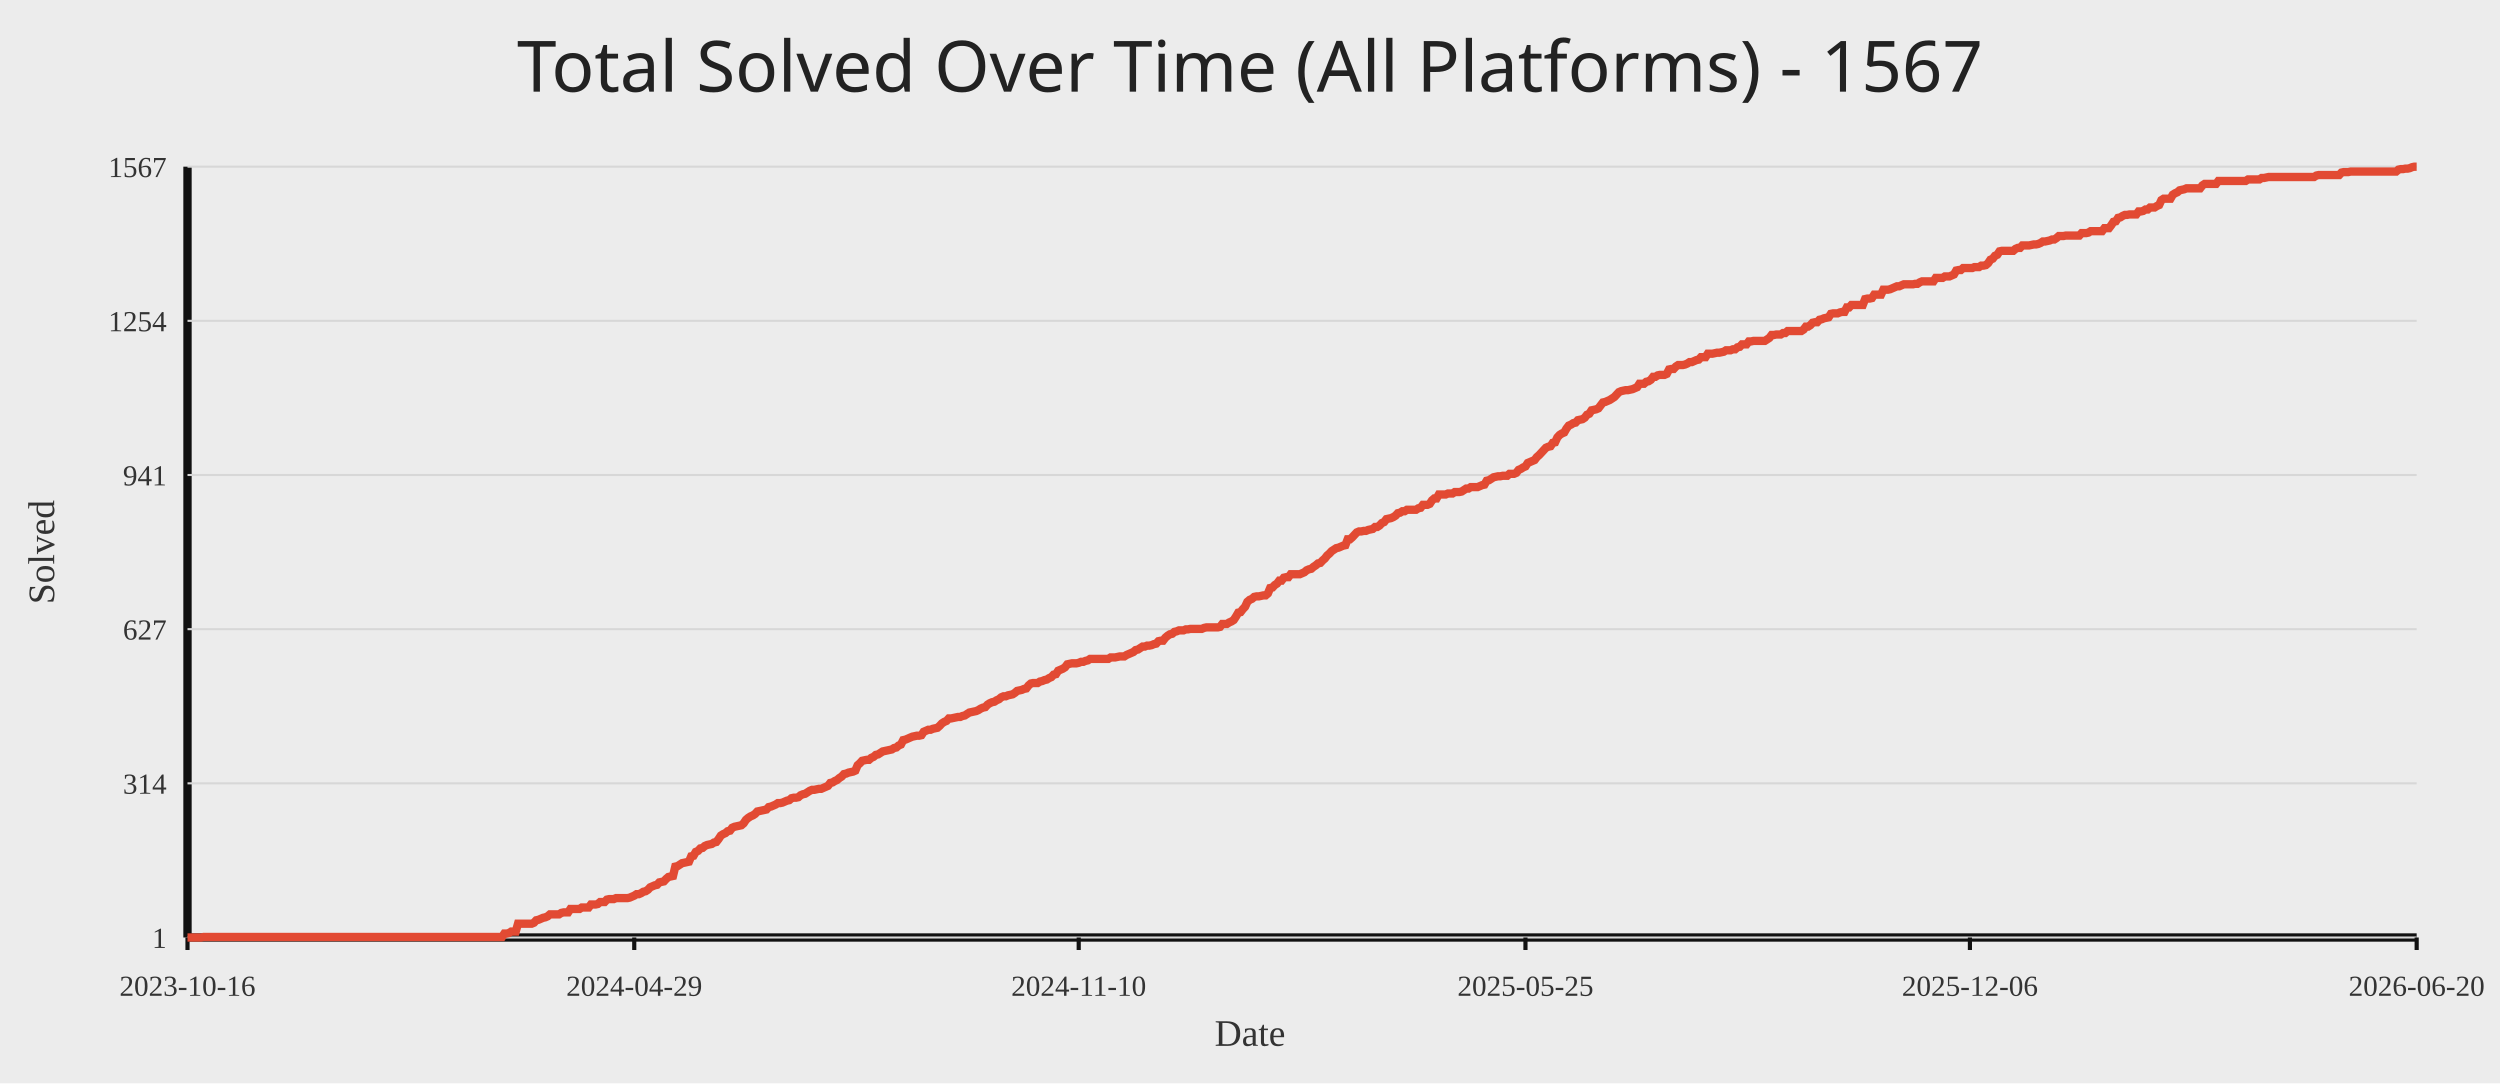
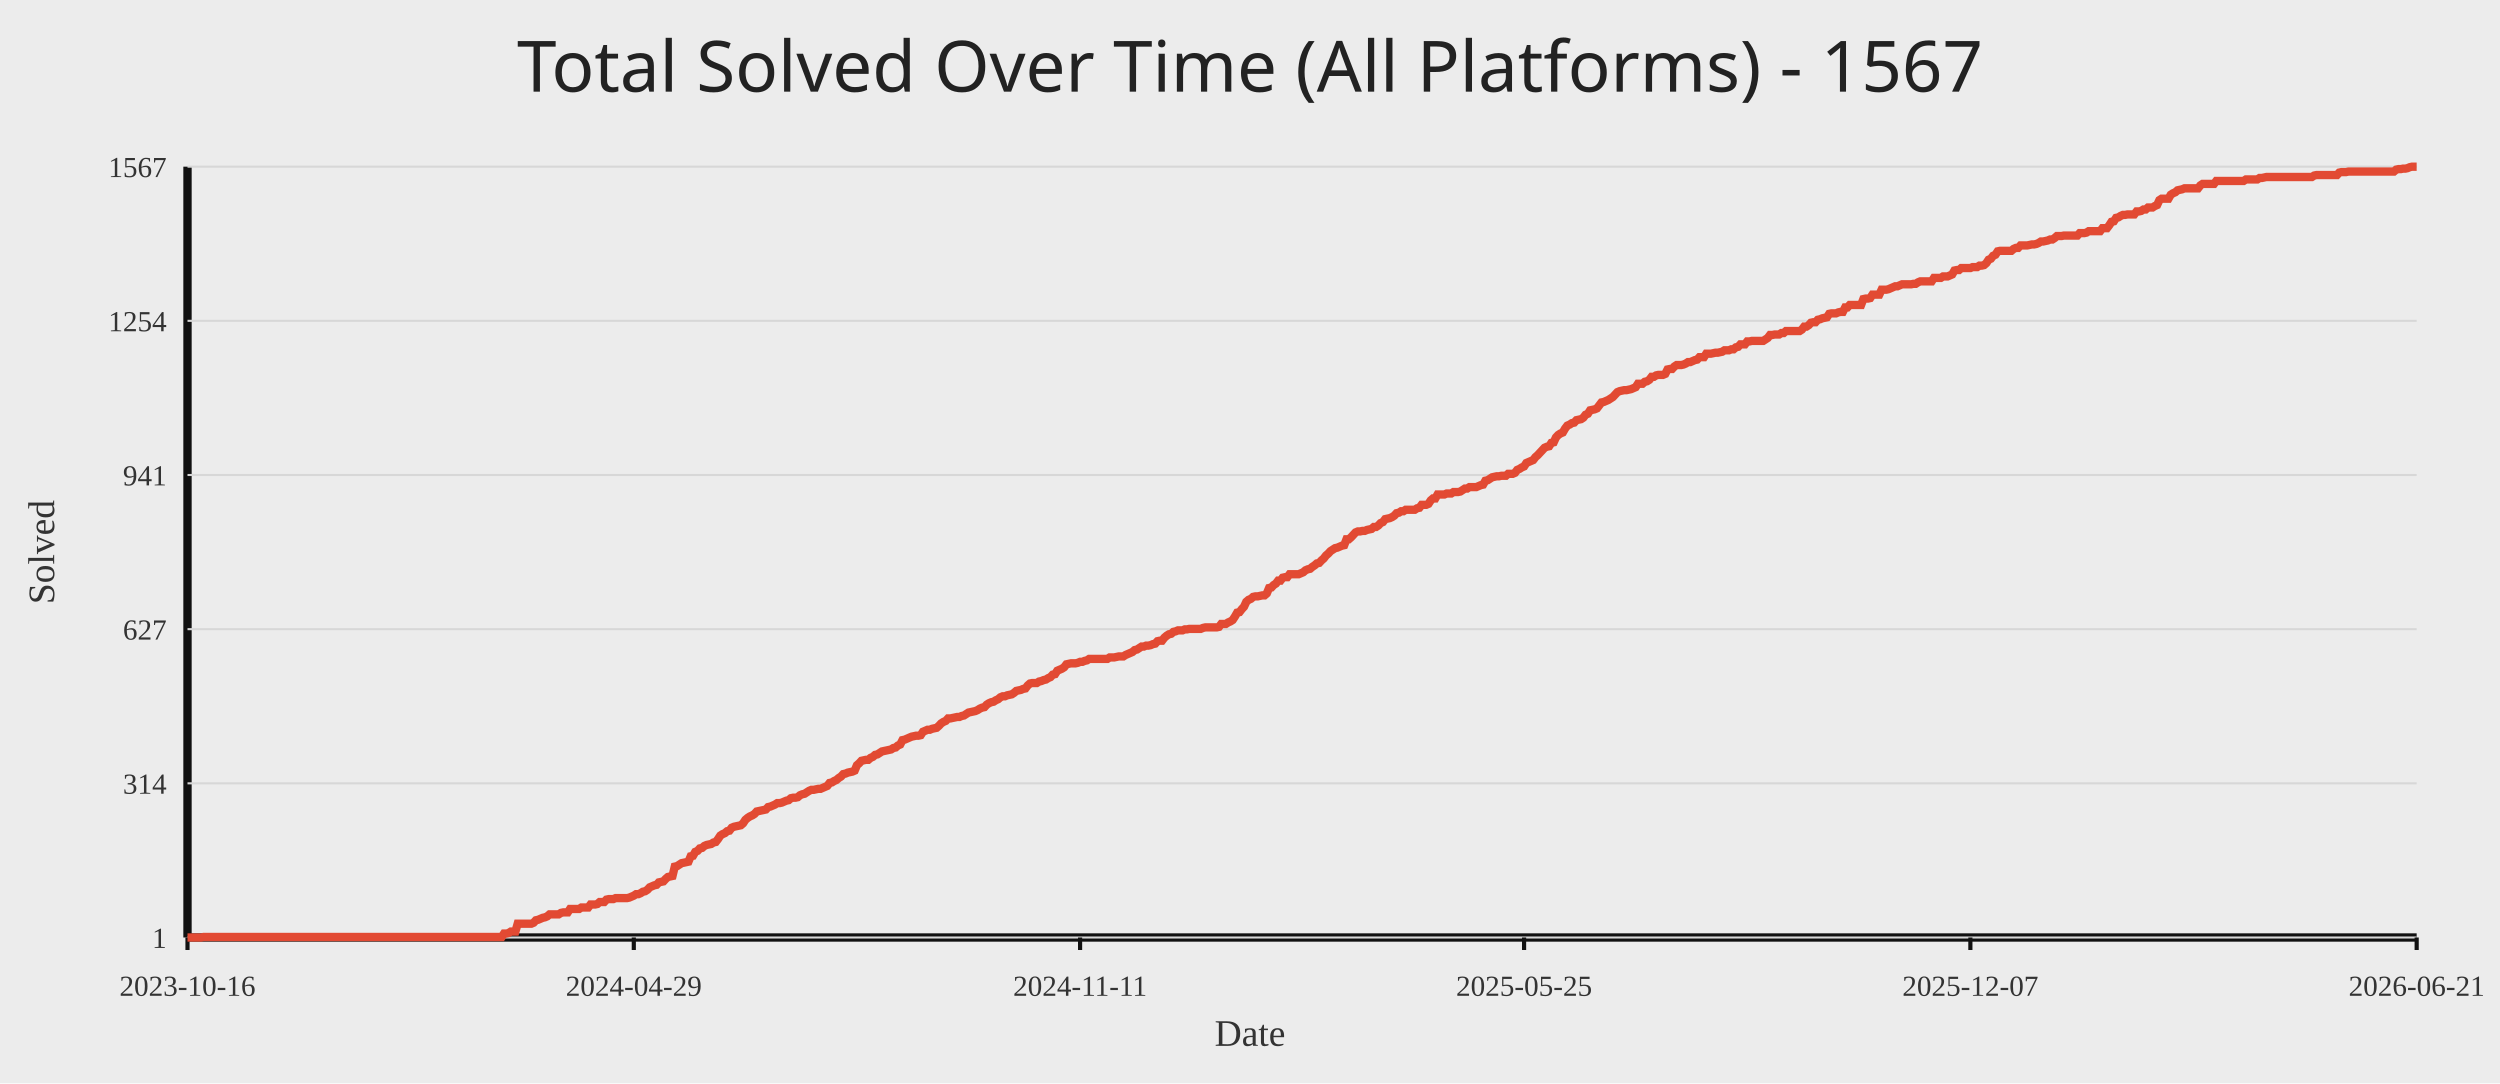
<svg xmlns="http://www.w3.org/2000/svg" width="1200" height="520">
  <rect width="100%" height="100%" fill="#ececec" />
  <text x="50%" y="44" text-anchor="middle" fill="#222" font-size="34" font-family="Comic Sans MS, Segoe UI">Total Solved Over Time (All Platforms) - 1567</text>
  <line x1="90" y1="450" x2="1160" y2="450" stroke="#111" stroke-width="4" />
  <line x1="90" y1="80" x2="90" y2="450" stroke="#111" stroke-width="4" />
  <line x1="90" y1="450.00" x2="1160" y2="450.00" stroke="#d7d7d7" stroke-width="1" />
  <text x="80" y="455.00" text-anchor="end" fill="#333" font-size="14">1</text>
  <line x1="90" y1="376.00" x2="1160" y2="376.00" stroke="#d7d7d7" stroke-width="1" />
  <text x="80" y="381.00" text-anchor="end" fill="#333" font-size="14">314</text>
  <line x1="90" y1="302.00" x2="1160" y2="302.00" stroke="#d7d7d7" stroke-width="1" />
  <text x="80" y="307.00" text-anchor="end" fill="#333" font-size="14">627</text>
  <line x1="90" y1="228.00" x2="1160" y2="228.00" stroke="#d7d7d7" stroke-width="1" />
  <text x="80" y="233.00" text-anchor="end" fill="#333" font-size="14">941</text>
  <line x1="90" y1="154.00" x2="1160" y2="154.00" stroke="#d7d7d7" stroke-width="1" />
  <text x="80" y="159.00" text-anchor="end" fill="#333" font-size="14">1254</text>
  <line x1="90" y1="80.00" x2="1160" y2="80.00" stroke="#d7d7d7" stroke-width="1" />
  <text x="80" y="85.00" text-anchor="end" fill="#333" font-size="14">1567</text>
  <line x1="90.00" y1="450" x2="90.00" y2="456" stroke="#111" stroke-width="2" />
  <text x="90.00" y="478" text-anchor="middle" fill="#333" font-size="14">2023-10-16</text>
-   <line x1="304.44" y1="450" x2="304.44" y2="456" stroke="#111" stroke-width="2" />
-   <text x="304.44" y="478" text-anchor="middle" fill="#333" font-size="14">2024-04-29</text>
-   <line x1="517.78" y1="450" x2="517.78" y2="456" stroke="#111" stroke-width="2" />
-   <text x="517.78" y="478" text-anchor="middle" fill="#333" font-size="14">2024-11-10</text>
-   <line x1="732.22" y1="450" x2="732.22" y2="456" stroke="#111" stroke-width="2" />
-   <text x="732.22" y="478" text-anchor="middle" fill="#333" font-size="14">2025-05-25</text>
-   <line x1="945.56" y1="450" x2="945.56" y2="456" stroke="#111" stroke-width="2" />
-   <text x="945.56" y="478" text-anchor="middle" fill="#333" font-size="14">2025-12-06</text>
+   <line x1="304.22" y1="450" x2="304.22" y2="456" stroke="#111" stroke-width="2" />
+   <text x="304.22" y="478" text-anchor="middle" fill="#333" font-size="14">2024-04-29</text>
+   <line x1="518.44" y1="450" x2="518.44" y2="456" stroke="#111" stroke-width="2" />
+   <text x="518.44" y="478" text-anchor="middle" fill="#333" font-size="14">2024-11-11</text>
+   <line x1="731.56" y1="450" x2="731.56" y2="456" stroke="#111" stroke-width="2" />
+   <text x="731.56" y="478" text-anchor="middle" fill="#333" font-size="14">2025-05-25</text>
+   <line x1="945.78" y1="450" x2="945.78" y2="456" stroke="#111" stroke-width="2" />
+   <text x="945.78" y="478" text-anchor="middle" fill="#333" font-size="14">2025-12-07</text>
  <line x1="1160.00" y1="450" x2="1160.00" y2="456" stroke="#111" stroke-width="2" />
-   <text x="1160.00" y="478" text-anchor="middle" fill="#333" font-size="14">2026-06-20</text>
-   <polyline fill="none" stroke="#e24a33" stroke-width="4" points="90.00,450.00 91.09,450.00 92.19,450.00 93.28,450.00 94.38,450.00 95.47,450.00 96.56,450.00 97.66,449.76 98.75,449.76 99.85,449.76 100.94,449.76 102.03,449.76 103.13,449.76 104.22,449.76 105.32,449.76 106.41,449.76 107.51,449.76 108.60,449.76 109.69,449.76 110.79,449.76 111.88,449.76 112.98,449.76 114.07,449.76 115.16,449.76 116.26,449.76 117.35,449.76 118.45,449.76 119.54,449.76 120.63,449.76 121.73,449.76 122.82,449.76 123.92,449.76 125.01,449.76 126.10,449.76 127.20,449.76 128.29,449.76 129.39,449.76 130.48,449.76 131.57,449.76 132.67,449.76 133.76,449.76 134.86,449.76 135.95,449.76 137.04,449.76 138.14,449.76 139.23,449.76 140.33,449.76 141.42,449.76 142.52,449.76 143.61,449.76 144.70,449.76 145.80,449.76 146.89,449.76 147.99,449.76 149.08,449.76 150.17,449.76 151.27,449.76 152.36,449.76 153.46,449.76 154.55,449.76 155.64,449.76 156.74,449.76 157.83,449.76 158.93,449.76 160.02,449.76 161.11,449.76 162.21,449.76 163.30,449.76 164.40,449.76 165.49,449.76 166.58,449.76 167.68,449.76 168.77,449.76 169.87,449.76 170.96,449.76 172.06,449.76 173.15,449.76 174.24,449.76 175.34,449.76 176.43,449.76 177.53,449.76 178.62,449.76 179.71,449.76 180.81,449.76 181.90,449.76 183.00,449.76 184.09,449.76 185.18,449.76 186.28,449.76 187.37,449.76 188.47,449.76 189.56,449.76 190.65,449.76 191.75,449.76 192.84,449.76 193.94,449.76 195.03,449.76 196.12,449.76 197.22,449.76 198.31,449.76 199.41,449.76 200.50,449.76 201.60,449.76 202.69,449.76 203.78,449.76 204.88,449.76 205.97,449.76 207.07,449.76 208.16,449.76 209.25,449.76 210.35,449.76 211.44,449.76 212.54,449.76 213.63,449.76 214.72,449.76 215.82,449.76 216.91,449.76 218.01,449.76 219.10,449.76 220.19,449.76 221.29,449.76 222.38,449.76 223.48,449.76 224.57,449.76 225.66,449.76 226.76,449.76 227.85,449.76 228.95,449.76 230.04,449.76 231.13,449.76 232.23,449.76 233.32,449.76 234.42,449.76 235.51,449.76 236.61,449.76 237.70,449.76 238.79,449.76 239.89,449.76 240.98,449.76 242.08,448.11 243.17,448.11 244.26,447.87 245.36,447.16 246.45,447.16 247.55,447.16 248.64,443.38 249.73,443.38 250.83,443.38 251.92,443.38 253.02,443.38 254.11,443.38 255.20,443.38 256.30,442.91 257.39,441.73 258.49,441.49 259.58,441.02 260.67,440.55 261.77,440.31 262.86,439.84 263.96,438.90 265.05,438.90 266.15,438.90 267.24,438.90 268.33,438.90 269.43,438.19 270.52,437.95 271.62,437.95 272.71,437.95 273.80,436.30 274.90,436.30 275.99,436.30 277.09,436.30 278.18,436.30 279.27,435.59 280.37,435.59 281.46,435.59 282.56,435.59 283.65,434.17 284.74,434.17 285.84,434.17 286.93,433.93 288.03,432.99 289.12,432.99 290.21,432.99 291.31,431.81 292.40,431.57 293.50,431.57 294.59,431.57 295.69,431.10 296.78,431.10 297.87,431.10 298.97,431.10 300.06,431.10 301.16,431.10 302.25,430.86 303.34,430.39 304.44,429.92 305.53,429.21 306.63,429.21 307.72,428.74 308.81,428.03 309.91,427.79 311.00,427.08 312.10,425.90 313.19,425.43 314.28,424.96 315.38,424.72 316.47,423.54 317.57,423.30 318.66,423.07 319.75,421.88 320.85,420.94 321.94,420.70 323.04,420.47 324.13,415.98 325.22,415.74 326.32,415.03 327.41,414.32 328.51,414.09 329.60,413.85 330.70,413.61 331.79,411.02 332.88,410.78 333.98,408.89 335.07,408.42 336.17,407.23 337.26,407.00 338.35,406.05 339.45,405.58 340.54,405.34 341.64,405.11 342.73,404.40 343.82,404.16 344.92,402.75 346.01,401.09 347.11,400.38 348.20,399.91 349.29,398.97 350.39,398.73 351.48,397.31 352.58,396.84 353.67,396.60 354.76,396.37 355.86,396.13 356.95,395.19 358.05,393.53 359.14,392.59 360.24,391.88 361.33,391.40 362.42,390.70 363.52,389.51 364.61,389.28 365.71,389.04 366.80,388.81 367.89,388.57 368.99,387.39 370.08,387.15 371.18,386.68 372.27,386.21 373.36,385.50 374.46,385.50 375.55,385.26 376.65,384.79 377.74,384.32 378.83,384.08 379.93,383.14 381.02,382.90 382.12,382.90 383.21,382.66 384.30,381.72 385.40,381.25 386.49,381.01 387.59,380.30 388.68,379.59 389.78,379.12 390.87,379.12 391.96,378.88 393.06,378.65 394.15,378.65 395.25,378.17 396.34,377.70 397.43,377.23 398.53,375.81 399.62,375.57 400.72,374.87 401.81,374.39 402.90,373.45 404.00,372.74 405.09,371.56 406.19,371.32 407.28,370.85 408.37,370.61 409.47,370.38 410.56,369.90 411.66,367.31 412.75,366.36 413.84,365.18 414.94,364.94 416.03,364.71 417.13,364.71 418.22,363.76 419.31,363.29 420.41,362.34 421.50,362.11 422.60,361.40 423.69,360.69 424.79,360.45 425.88,360.22 426.97,359.98 428.07,359.74 429.16,359.04 430.26,358.80 431.35,357.85 432.44,357.38 433.54,355.26 434.63,355.02 435.73,354.55 436.82,354.07 437.91,353.60 439.01,353.37 440.10,353.13 441.20,353.13 442.29,352.89 443.38,351.24 444.48,350.77 445.57,350.29 446.67,350.29 447.76,349.82 448.85,349.58 449.95,349.35 451.04,348.40 452.14,347.22 453.23,346.51 454.33,346.04 455.42,344.86 456.51,344.86 457.61,344.62 458.70,344.39 459.80,344.15 460.89,344.15 461.98,343.68 463.08,343.44 464.17,342.73 465.27,342.02 466.36,341.79 467.45,341.55 468.55,341.32 469.64,340.84 470.74,340.13 471.83,339.66 472.92,339.43 474.02,338.24 475.11,337.54 476.21,337.06 477.30,336.83 478.39,336.12 479.49,335.64 480.58,334.70 481.68,334.23 482.77,334.23 483.87,333.75 484.96,333.52 486.05,333.28 487.15,332.57 488.24,331.63 489.34,331.39 490.43,331.16 491.52,330.68 492.62,330.45 493.71,329.03 494.81,328.08 495.90,327.85 496.99,327.85 498.09,327.85 499.18,327.14 500.28,326.90 501.37,326.43 502.46,326.19 503.56,325.49 504.65,325.01 505.75,323.83 506.84,323.60 507.93,321.94 509.03,321.47 510.12,321.00 511.22,320.29 512.31,318.87 513.40,318.63 514.50,318.40 515.59,318.40 516.69,318.40 517.78,318.16 518.88,317.69 519.97,317.69 521.06,317.22 522.16,316.98 523.25,316.27 524.35,316.27 525.44,316.27 526.53,316.27 527.63,316.27 528.72,316.27 529.82,316.27 530.91,316.27 532.00,316.27 533.10,315.56 534.19,315.56 535.29,315.56 536.38,315.33 537.47,315.09 538.57,315.09 539.66,315.09 540.76,314.38 541.85,313.91 542.94,313.44 544.04,312.96 545.13,312.02 546.23,311.78 547.32,311.07 548.42,310.36 549.51,310.36 550.60,309.89 551.70,309.89 552.79,309.66 553.89,309.18 554.98,308.95 556.07,307.77 557.17,307.53 558.26,307.53 559.36,306.11 560.45,305.17 561.54,304.46 562.64,304.22 563.73,303.28 564.83,303.04 565.92,302.57 567.01,302.57 568.11,302.57 569.20,302.09 570.30,302.09 571.39,301.86 572.48,301.86 573.58,301.86 574.67,301.86 575.77,301.86 576.86,301.86 577.96,301.39 579.05,301.15 580.14,301.15 581.24,301.15 582.33,301.15 583.43,301.15 584.52,301.15 585.61,300.91 586.71,299.50 587.80,299.50 588.90,299.50 589.99,298.79 591.08,298.31 592.18,297.61 593.27,295.95 594.37,294.06 595.46,293.83 596.55,292.41 597.65,291.23 598.74,288.86 599.84,287.92 600.93,287.45 602.02,286.50 603.12,286.26 604.21,286.26 605.31,286.03 606.40,285.79 607.49,285.79 608.59,284.85 609.68,282.25 610.78,282.01 611.87,280.83 612.97,280.12 614.06,278.70 615.15,278.70 616.25,277.29 617.34,277.05 618.44,277.05 619.53,275.63 620.62,275.63 621.72,275.63 622.81,275.63 623.91,275.63 625.00,275.16 626.09,274.69 627.19,273.74 628.28,273.27 629.38,273.03 630.47,272.09 631.56,271.38 632.66,270.43 633.75,270.20 634.85,269.02 635.94,268.07 637.03,266.65 638.13,265.71 639.22,264.53 640.32,263.82 641.41,263.11 642.51,262.87 643.60,262.40 644.69,261.93 645.79,261.69 646.88,258.86 647.98,258.86 649.07,257.91 650.16,256.73 651.26,255.55 652.35,255.08 653.45,255.08 654.54,254.84 655.63,254.84 656.73,254.37 657.82,254.13 658.92,253.90 660.01,252.95 661.10,252.95 662.20,252.24 663.29,251.06 664.39,250.59 665.48,249.17 666.57,248.93 667.67,248.70 668.76,248.22 669.86,247.52 670.95,246.33 672.04,246.10 673.14,245.39 674.23,245.39 675.33,244.68 676.42,244.68 677.52,244.68 678.61,244.68 679.70,244.68 680.80,243.97 681.89,243.74 682.99,242.32 684.08,242.32 685.17,242.32 686.27,241.85 687.36,240.19 688.46,239.25 689.55,239.25 690.64,237.36 691.74,237.36 692.83,237.36 693.93,237.36 695.02,236.88 696.11,236.88 697.21,236.88 698.30,236.17 699.40,236.17 700.49,236.17 701.58,235.94 702.68,235.23 703.77,234.52 704.87,234.52 705.96,233.81 707.06,233.81 708.15,233.81 709.24,233.81 710.34,233.34 711.43,232.87 712.53,232.63 713.62,230.74 714.71,230.50 715.81,229.80 716.90,229.09 718.00,228.85 719.09,228.61 720.18,228.61 721.28,228.38 722.37,228.38 723.47,228.38 724.56,227.43 725.65,227.43 726.75,227.43 727.84,226.96 728.94,225.54 730.03,225.07 731.12,224.36 732.22,223.89 733.31,222.23 734.41,221.76 735.50,221.29 736.60,220.82 737.69,219.40 738.78,218.45 739.88,217.27 740.97,216.09 742.07,214.91 743.16,214.44 744.25,214.20 745.35,212.55 746.44,212.31 747.54,209.95 748.63,208.77 749.72,208.06 750.82,207.59 751.91,205.70 753.01,204.28 754.10,203.81 755.19,203.10 756.29,202.86 757.38,201.68 758.48,201.44 759.57,201.21 760.66,200.50 761.76,199.08 762.85,198.61 763.95,196.95 765.04,196.72 766.13,196.48 767.23,196.01 768.32,194.59 769.42,193.17 770.51,192.94 771.61,192.46 772.70,191.99 773.79,191.28 774.89,190.57 775.98,189.39 777.08,188.21 778.17,187.74 779.26,187.50 780.36,187.27 781.45,187.27 782.55,187.03 783.64,186.79 784.73,186.32 785.83,185.85 786.92,184.20 788.02,184.20 789.11,184.20 790.20,183.25 791.30,183.01 792.39,182.31 793.49,180.89 794.58,180.89 795.67,180.18 796.77,179.94 797.86,179.94 798.96,179.94 800.05,179.47 801.15,177.34 802.24,177.11 803.33,177.11 804.43,175.93 805.52,175.22 806.62,175.22 807.71,175.22 808.80,174.98 809.90,174.51 810.99,173.80 812.09,173.80 813.18,173.33 814.27,172.85 815.37,172.62 816.46,171.44 817.56,171.44 818.65,171.44 819.74,169.78 820.84,169.78 821.93,169.78 823.03,169.55 824.12,169.31 825.21,169.31 826.31,169.07 827.40,168.84 828.50,168.13 829.59,168.13 830.69,168.13 831.78,167.66 832.87,167.66 833.97,166.71 835.06,166.48 836.16,165.29 837.25,165.29 838.34,165.29 839.44,163.88 840.53,163.88 841.63,163.64 842.72,163.64 843.81,163.64 844.91,163.64 846.00,163.64 847.10,163.64 848.19,162.93 849.28,162.22 850.38,160.80 851.47,160.80 852.57,160.57 853.66,160.57 854.75,160.57 855.85,159.86 856.94,159.86 858.04,158.91 859.13,158.91 860.22,158.91 861.32,158.91 862.41,158.91 863.51,158.91 864.60,158.91 865.70,158.21 866.79,156.79 867.88,156.79 868.98,156.08 870.07,154.90 871.17,154.66 872.26,154.66 873.35,153.48 874.45,153.24 875.54,152.77 876.64,152.54 877.73,152.30 878.82,150.64 879.92,150.41 881.01,150.41 882.11,150.41 883.20,149.94 884.29,149.70 885.39,149.70 886.48,147.57 887.58,147.57 888.67,146.39 889.76,146.39 890.86,146.39 891.95,146.39 893.05,146.39 894.14,146.39 895.24,143.56 896.33,143.32 897.42,143.32 898.52,143.08 899.61,141.43 900.71,141.43 901.80,141.43 902.89,141.43 903.99,139.07 905.08,139.07 906.18,139.07 907.27,138.83 908.36,138.36 909.46,137.89 910.55,137.41 911.65,137.41 912.74,136.94 913.83,136.47 914.93,136.47 916.02,136.47 917.12,136.47 918.21,136.47 919.30,136.23 920.40,136.23 921.49,135.52 922.59,135.05 923.68,135.05 924.78,135.05 925.87,135.05 926.96,135.05 928.06,135.05 929.15,133.40 930.25,133.40 931.34,133.40 932.43,133.40 933.53,132.69 934.62,132.69 935.72,132.69 936.81,132.22 937.90,131.74 939.00,129.85 940.09,129.62 941.19,129.62 942.28,128.67 943.37,128.67 944.47,128.67 945.56,128.67 946.66,128.67 947.75,128.20 948.84,128.20 949.94,128.20 951.03,127.49 952.13,127.49 953.22,127.25 954.31,126.31 955.41,124.66 956.50,124.18 957.60,122.77 958.69,122.29 959.79,120.64 960.88,120.40 961.97,120.40 963.07,120.40 964.16,120.40 965.26,120.40 966.35,120.40 967.44,119.46 968.54,118.98 969.63,118.98 970.73,117.80 971.82,117.80 972.91,117.80 974.01,117.80 975.10,117.57 976.20,117.33 977.29,117.33 978.38,117.09 979.48,116.62 980.57,115.91 981.67,115.91 982.76,115.68 983.85,115.44 984.95,114.97 986.04,114.97 987.14,114.26 988.23,113.31 989.33,113.31 990.42,113.31 991.51,113.08 992.61,113.08 993.70,113.08 994.80,113.08 995.89,113.08 996.98,113.08 998.08,113.08 999.17,111.90 1000.27,111.90 1001.36,111.90 1002.45,111.66 1003.55,110.95 1004.64,110.95 1005.74,110.95 1006.83,110.95 1007.92,110.95 1009.02,110.95 1010.11,109.53 1011.21,109.53 1012.30,109.53 1013.39,108.12 1014.49,106.46 1015.58,106.23 1016.68,104.57 1017.77,104.34 1018.87,103.63 1019.96,103.15 1021.05,103.15 1022.15,102.92 1023.24,102.92 1024.34,102.92 1025.43,102.92 1026.52,101.50 1027.62,101.50 1028.71,101.26 1029.81,100.56 1030.90,100.56 1031.99,99.61 1033.09,99.61 1034.18,99.61 1035.28,98.90 1036.37,98.43 1037.46,96.07 1038.56,95.36 1039.65,95.36 1040.75,95.36 1041.84,95.36 1042.93,93.47 1044.03,92.76 1045.12,92.29 1046.22,91.34 1047.31,91.10 1048.40,90.87 1049.50,90.40 1050.59,90.40 1051.69,90.40 1052.78,90.40 1053.88,90.40 1054.97,90.40 1056.06,90.40 1057.16,88.98 1058.25,88.27 1059.35,88.27 1060.44,88.27 1061.53,88.27 1062.63,88.27 1063.72,88.27 1064.82,86.85 1065.91,86.85 1067.00,86.85 1068.10,86.85 1069.19,86.85 1070.29,86.85 1071.38,86.85 1072.47,86.85 1073.57,86.85 1074.66,86.85 1075.76,86.85 1076.85,86.85 1077.94,86.85 1079.04,86.14 1080.13,86.14 1081.23,86.14 1082.32,86.14 1083.42,86.14 1084.51,86.14 1085.60,85.43 1086.70,85.43 1087.79,85.20 1088.89,84.96 1089.98,84.96 1091.07,84.96 1092.17,84.96 1093.26,84.96 1094.36,84.96 1095.45,84.96 1096.54,84.96 1097.64,84.96 1098.73,84.96 1099.83,84.96 1100.92,84.96 1102.01,84.96 1103.11,84.96 1104.20,84.96 1105.30,84.96 1106.39,84.96 1107.48,84.96 1108.58,84.96 1109.67,84.96 1110.77,84.96 1111.86,84.25 1112.96,84.02 1114.05,84.02 1115.14,84.02 1116.24,84.02 1117.33,84.02 1118.43,84.02 1119.52,84.02 1120.61,84.02 1121.71,84.02 1122.80,84.02 1123.90,82.84 1124.99,82.60 1126.08,82.60 1127.18,82.60 1128.27,82.36 1129.37,82.36 1130.46,82.36 1131.55,82.36 1132.65,82.36 1133.74,82.36 1134.84,82.36 1135.93,82.36 1137.02,82.36 1138.12,82.36 1139.21,82.36 1140.31,82.36 1141.40,82.36 1142.49,82.36 1143.59,82.36 1144.68,82.36 1145.78,82.36 1146.87,82.36 1147.97,82.36 1149.06,82.36 1150.15,82.36 1151.25,81.42 1152.34,81.18 1153.44,81.18 1154.53,80.95 1155.62,80.95 1156.72,80.71 1157.81,80.24 1158.91,80.00 1160.00,80.00" />
+   <text x="1160.00" y="478" text-anchor="middle" fill="#333" font-size="14">2026-06-21</text>
+   <polyline fill="none" stroke="#e24a33" stroke-width="4" points="90.00,450.00 91.09,450.00 92.19,450.00 93.28,450.00 94.37,450.00 95.46,450.00 96.56,450.00 97.65,449.76 98.74,449.76 99.84,449.76 100.93,449.76 102.02,449.76 103.12,449.76 104.21,449.76 105.30,449.76 106.39,449.76 107.49,449.76 108.58,449.76 109.67,449.76 110.77,449.76 111.86,449.76 112.95,449.76 114.04,449.76 115.14,449.76 116.23,449.76 117.32,449.76 118.42,449.76 119.51,449.76 120.60,449.76 121.70,449.76 122.79,449.76 123.88,449.76 124.97,449.76 126.07,449.76 127.16,449.76 128.25,449.76 129.35,449.76 130.44,449.76 131.53,449.76 132.63,449.76 133.72,449.76 134.81,449.76 135.90,449.76 137.00,449.76 138.09,449.76 139.18,449.76 140.28,449.76 141.37,449.76 142.46,449.76 143.55,449.76 144.65,449.76 145.74,449.76 146.83,449.76 147.93,449.76 149.02,449.76 150.11,449.76 151.21,449.76 152.30,449.76 153.39,449.76 154.48,449.76 155.58,449.76 156.67,449.76 157.76,449.76 158.86,449.76 159.95,449.76 161.04,449.76 162.13,449.76 163.23,449.76 164.32,449.76 165.41,449.76 166.51,449.76 167.60,449.76 168.69,449.76 169.79,449.76 170.88,449.76 171.97,449.76 173.06,449.76 174.16,449.76 175.25,449.76 176.34,449.76 177.44,449.76 178.53,449.76 179.62,449.76 180.72,449.76 181.81,449.76 182.90,449.76 183.99,449.76 185.09,449.76 186.18,449.76 187.27,449.76 188.37,449.76 189.46,449.76 190.55,449.76 191.64,449.76 192.74,449.76 193.83,449.76 194.92,449.76 196.02,449.76 197.11,449.76 198.20,449.76 199.30,449.76 200.39,449.76 201.48,449.76 202.57,449.76 203.67,449.76 204.76,449.76 205.85,449.76 206.95,449.76 208.04,449.76 209.13,449.76 210.22,449.76 211.32,449.76 212.41,449.76 213.50,449.76 214.60,449.76 215.69,449.76 216.78,449.76 217.88,449.76 218.97,449.76 220.06,449.76 221.15,449.76 222.25,449.76 223.34,449.76 224.43,449.76 225.53,449.76 226.62,449.76 227.71,449.76 228.80,449.76 229.90,449.76 230.99,449.76 232.08,449.76 233.18,449.76 234.27,449.76 235.36,449.76 236.46,449.76 237.55,449.76 238.64,449.76 239.73,449.76 240.83,449.76 241.92,448.11 243.01,448.11 244.11,447.87 245.20,447.16 246.29,447.16 247.39,447.16 248.48,443.38 249.57,443.38 250.66,443.38 251.76,443.38 252.85,443.38 253.94,443.38 255.04,443.38 256.13,442.91 257.22,441.73 258.31,441.49 259.41,441.02 260.50,440.55 261.59,440.31 262.69,439.84 263.78,438.90 264.87,438.90 265.97,438.90 267.06,438.90 268.15,438.90 269.24,438.19 270.34,437.95 271.43,437.95 272.52,437.95 273.62,436.30 274.71,436.30 275.80,436.30 276.89,436.30 277.99,436.30 279.08,435.59 280.17,435.59 281.27,435.59 282.36,435.59 283.45,434.17 284.55,434.17 285.64,434.17 286.73,433.93 287.82,432.99 288.92,432.99 290.01,432.99 291.10,431.81 292.20,431.57 293.29,431.57 294.38,431.57 295.47,431.10 296.57,431.10 297.66,431.10 298.75,431.10 299.85,431.10 300.94,431.10 302.03,430.86 303.13,430.39 304.22,429.92 305.31,429.21 306.40,429.21 307.50,428.74 308.59,428.03 309.68,427.79 310.78,427.08 311.87,425.90 312.96,425.43 314.06,424.96 315.15,424.72 316.24,423.54 317.33,423.30 318.43,423.07 319.52,421.88 320.61,420.94 321.71,420.70 322.80,420.47 323.89,415.98 324.98,415.74 326.08,415.03 327.17,414.32 328.26,414.09 329.36,413.85 330.45,413.61 331.54,411.02 332.64,410.78 333.73,408.89 334.82,408.42 335.91,407.23 337.01,407.00 338.10,406.05 339.19,405.58 340.29,405.34 341.38,405.11 342.47,404.40 343.56,404.16 344.66,402.75 345.75,401.09 346.84,400.38 347.94,399.91 349.03,398.97 350.12,398.73 351.22,397.31 352.31,396.84 353.40,396.60 354.49,396.37 355.59,396.13 356.68,395.19 357.77,393.53 358.87,392.59 359.96,391.88 361.05,391.40 362.15,390.70 363.24,389.51 364.33,389.28 365.42,389.04 366.52,388.81 367.61,388.57 368.70,387.39 369.80,387.15 370.89,386.68 371.98,386.21 373.07,385.50 374.17,385.50 375.26,385.26 376.35,384.79 377.45,384.32 378.54,384.08 379.63,383.14 380.73,382.90 381.82,382.90 382.91,382.66 384.00,381.72 385.10,381.25 386.19,381.01 387.28,380.30 388.38,379.59 389.47,379.12 390.56,379.12 391.65,378.88 392.75,378.65 393.84,378.65 394.93,378.17 396.03,377.70 397.12,377.23 398.21,375.81 399.31,375.57 400.40,374.87 401.49,374.39 402.58,373.45 403.68,372.74 404.77,371.56 405.86,371.32 406.96,370.85 408.05,370.61 409.14,370.38 410.23,369.90 411.33,367.31 412.42,366.36 413.51,365.18 414.61,364.94 415.70,364.71 416.79,364.71 417.89,363.76 418.98,363.29 420.07,362.34 421.16,362.11 422.26,361.40 423.35,360.69 424.44,360.45 425.54,360.22 426.63,359.98 427.72,359.74 428.82,359.04 429.91,358.80 431.00,357.85 432.09,357.38 433.19,355.26 434.28,355.02 435.37,354.55 436.47,354.07 437.56,353.60 438.65,353.37 439.74,353.13 440.84,353.13 441.93,352.89 443.02,351.24 444.12,350.77 445.21,350.29 446.30,350.29 447.40,349.82 448.49,349.58 449.58,349.35 450.67,348.40 451.77,347.22 452.86,346.51 453.95,346.04 455.05,344.86 456.14,344.86 457.23,344.62 458.32,344.39 459.42,344.15 460.51,344.15 461.60,343.68 462.70,343.44 463.79,342.73 464.88,342.02 465.98,341.79 467.07,341.55 468.16,341.32 469.25,340.84 470.35,340.13 471.44,339.66 472.53,339.43 473.63,338.24 474.72,337.54 475.81,337.06 476.91,336.83 478.00,336.12 479.09,335.64 480.18,334.70 481.28,334.23 482.37,334.23 483.46,333.75 484.56,333.52 485.65,333.28 486.74,332.57 487.83,331.63 488.93,331.39 490.02,331.16 491.11,330.68 492.21,330.45 493.30,329.03 494.39,328.08 495.49,327.85 496.58,327.85 497.67,327.85 498.76,327.14 499.86,326.90 500.95,326.43 502.04,326.19 503.14,325.49 504.23,325.01 505.32,323.83 506.41,323.60 507.51,321.94 508.60,321.47 509.69,321.00 510.79,320.29 511.88,318.87 512.97,318.63 514.07,318.40 515.16,318.40 516.25,318.40 517.34,318.16 518.44,317.69 519.53,317.69 520.62,317.22 521.72,316.98 522.81,316.27 523.90,316.27 524.99,316.27 526.09,316.27 527.18,316.27 528.27,316.27 529.37,316.27 530.46,316.27 531.55,316.27 532.65,315.56 533.74,315.56 534.83,315.56 535.92,315.33 537.02,315.09 538.11,315.09 539.20,315.09 540.30,314.38 541.39,313.91 542.48,313.44 543.58,312.96 544.67,312.02 545.76,311.78 546.85,311.07 547.95,310.36 549.04,310.36 550.13,309.89 551.23,309.89 552.32,309.66 553.41,309.18 554.50,308.95 555.60,307.77 556.69,307.53 557.78,307.53 558.88,306.11 559.97,305.17 561.06,304.46 562.16,304.22 563.25,303.28 564.34,303.04 565.43,302.57 566.53,302.57 567.62,302.57 568.71,302.09 569.81,302.09 570.90,301.86 571.99,301.86 573.08,301.86 574.18,301.86 575.27,301.86 576.36,301.86 577.46,301.39 578.55,301.15 579.64,301.15 580.74,301.15 581.83,301.15 582.92,301.15 584.01,301.15 585.11,300.91 586.20,299.50 587.29,299.50 588.39,299.50 589.48,298.79 590.57,298.31 591.66,297.61 592.76,295.95 593.85,294.06 594.94,293.83 596.04,292.41 597.13,291.23 598.22,288.86 599.32,287.92 600.41,287.45 601.50,286.50 602.59,286.26 603.69,286.26 604.78,286.03 605.87,285.79 606.97,285.79 608.06,284.85 609.15,282.25 610.25,282.01 611.34,280.83 612.43,280.12 613.52,278.70 614.62,278.70 615.71,277.29 616.80,277.05 617.90,277.05 618.99,275.63 620.08,275.63 621.17,275.63 622.27,275.63 623.36,275.63 624.45,275.16 625.55,274.69 626.64,273.74 627.73,273.27 628.83,273.03 629.92,272.09 631.01,271.38 632.10,270.43 633.20,270.20 634.29,269.02 635.38,268.07 636.48,266.65 637.57,265.71 638.66,264.53 639.75,263.82 640.85,263.11 641.94,262.87 643.03,262.40 644.13,261.93 645.22,261.69 646.31,258.86 647.41,258.86 648.50,257.91 649.59,256.73 650.68,255.55 651.78,255.08 652.87,255.08 653.96,254.84 655.06,254.84 656.15,254.37 657.24,254.13 658.34,253.90 659.43,252.95 660.52,252.95 661.61,252.24 662.71,251.06 663.80,250.59 664.89,249.17 665.99,248.93 667.08,248.70 668.17,248.22 669.26,247.52 670.36,246.33 671.45,246.10 672.54,245.39 673.64,245.39 674.73,244.68 675.82,244.68 676.92,244.68 678.01,244.68 679.10,244.68 680.19,243.97 681.29,243.74 682.38,242.32 683.47,242.32 684.57,242.32 685.66,241.85 686.75,240.19 687.84,239.25 688.94,239.25 690.03,237.36 691.12,237.36 692.22,237.36 693.31,237.36 694.40,236.88 695.50,236.88 696.59,236.88 697.68,236.17 698.77,236.17 699.87,236.17 700.96,235.94 702.05,235.23 703.15,234.52 704.24,234.52 705.33,233.81 706.42,233.81 707.52,233.81 708.61,233.81 709.70,233.34 710.80,232.87 711.89,232.63 712.98,230.74 714.08,230.50 715.17,229.80 716.26,229.09 717.35,228.85 718.45,228.61 719.54,228.61 720.63,228.38 721.73,228.38 722.82,228.38 723.91,227.43 725.01,227.43 726.10,227.43 727.19,226.96 728.28,225.54 729.38,225.07 730.47,224.36 731.56,223.89 732.66,222.23 733.75,221.76 734.84,221.29 735.93,220.82 737.03,219.40 738.12,218.45 739.21,217.27 740.31,216.09 741.40,214.91 742.49,214.44 743.59,214.20 744.68,212.55 745.77,212.31 746.86,209.95 747.96,208.77 749.05,208.06 750.14,207.59 751.24,205.70 752.33,204.28 753.42,203.81 754.51,203.10 755.61,202.86 756.70,201.68 757.79,201.44 758.89,201.21 759.98,200.50 761.07,199.08 762.17,198.61 763.26,196.95 764.35,196.72 765.44,196.48 766.54,196.01 767.63,194.59 768.72,193.17 769.82,192.94 770.91,192.46 772.00,191.99 773.09,191.28 774.19,190.57 775.28,189.39 776.37,188.21 777.47,187.74 778.56,187.50 779.65,187.27 780.75,187.27 781.84,187.03 782.93,186.79 784.02,186.32 785.12,185.85 786.21,184.20 787.30,184.20 788.40,184.20 789.49,183.25 790.58,183.01 791.68,182.31 792.77,180.89 793.86,180.89 794.95,180.18 796.05,179.94 797.14,179.94 798.23,179.94 799.33,179.47 800.42,177.34 801.51,177.11 802.60,177.11 803.70,175.93 804.79,175.22 805.88,175.22 806.98,175.22 808.07,174.98 809.16,174.51 810.26,173.80 811.35,173.80 812.44,173.33 813.53,172.85 814.63,172.62 815.72,171.44 816.81,171.44 817.91,171.44 819.00,169.78 820.09,169.78 821.18,169.78 822.28,169.55 823.37,169.31 824.46,169.31 825.56,169.07 826.65,168.84 827.74,168.13 828.84,168.13 829.93,168.13 831.02,167.66 832.11,167.66 833.21,166.71 834.30,166.48 835.39,165.29 836.49,165.29 837.58,165.29 838.67,163.88 839.77,163.88 840.86,163.64 841.95,163.64 843.04,163.64 844.14,163.64 845.23,163.64 846.32,163.64 847.42,162.93 848.51,162.22 849.60,160.80 850.69,160.80 851.79,160.57 852.88,160.57 853.97,160.57 855.07,159.86 856.16,159.86 857.25,158.91 858.35,158.91 859.44,158.91 860.53,158.91 861.62,158.91 862.72,158.91 863.81,158.91 864.90,158.21 866.00,156.79 867.09,156.79 868.18,156.08 869.27,154.90 870.37,154.66 871.46,154.66 872.55,153.48 873.65,153.24 874.74,152.77 875.83,152.54 876.93,152.30 878.02,150.64 879.11,150.41 880.20,150.41 881.30,150.41 882.39,149.94 883.48,149.70 884.58,149.70 885.67,147.57 886.76,147.57 887.85,146.39 888.95,146.39 890.04,146.39 891.13,146.39 892.23,146.39 893.32,146.39 894.41,143.56 895.51,143.32 896.60,143.32 897.69,143.08 898.78,141.43 899.88,141.43 900.97,141.43 902.06,141.43 903.16,139.07 904.25,139.07 905.34,139.07 906.44,138.83 907.53,138.36 908.62,137.89 909.71,137.41 910.81,137.41 911.90,136.94 912.99,136.47 914.09,136.47 915.18,136.47 916.27,136.47 917.36,136.47 918.46,136.23 919.55,136.23 920.64,135.52 921.74,135.05 922.83,135.05 923.92,135.05 925.02,135.05 926.11,135.05 927.20,135.05 928.29,133.40 929.39,133.40 930.48,133.40 931.57,133.40 932.67,132.69 933.76,132.69 934.85,132.69 935.94,132.22 937.04,131.74 938.13,129.85 939.22,129.62 940.32,129.62 941.41,128.67 942.50,128.67 943.60,128.67 944.69,128.67 945.78,128.67 946.87,128.20 947.97,128.20 949.06,128.20 950.15,127.49 951.25,127.49 952.34,127.25 953.43,126.31 954.53,124.66 955.62,124.18 956.71,122.77 957.80,122.29 958.90,120.64 959.99,120.40 961.08,120.40 962.18,120.40 963.27,120.40 964.36,120.40 965.45,120.40 966.55,119.46 967.64,118.98 968.73,118.98 969.83,117.80 970.92,117.80 972.01,117.80 973.11,117.80 974.20,117.57 975.29,117.33 976.38,117.33 977.48,117.09 978.57,116.62 979.66,115.91 980.76,115.91 981.85,115.68 982.94,115.44 984.03,114.97 985.13,114.97 986.22,114.26 987.31,113.31 988.41,113.31 989.50,113.31 990.59,113.08 991.69,113.08 992.78,113.08 993.87,113.08 994.96,113.08 996.06,113.08 997.15,113.08 998.24,111.90 999.34,111.90 1000.43,111.90 1001.52,111.66 1002.61,110.95 1003.71,110.95 1004.80,110.95 1005.89,110.95 1006.99,110.95 1008.08,110.95 1009.17,109.53 1010.27,109.53 1011.36,109.53 1012.45,108.12 1013.54,106.46 1014.64,106.23 1015.73,104.57 1016.82,104.34 1017.92,103.63 1019.01,103.15 1020.10,103.15 1021.20,102.92 1022.29,102.92 1023.38,102.92 1024.47,102.92 1025.57,101.50 1026.66,101.50 1027.75,101.26 1028.85,100.56 1029.94,100.56 1031.03,99.61 1032.12,99.61 1033.22,99.61 1034.31,98.90 1035.40,98.43 1036.50,96.07 1037.59,95.36 1038.68,95.36 1039.78,95.36 1040.87,95.36 1041.96,93.47 1043.05,92.76 1044.15,92.29 1045.24,91.34 1046.33,91.10 1047.43,90.87 1048.52,90.40 1049.61,90.40 1050.70,90.40 1051.80,90.40 1052.89,90.40 1053.98,90.40 1055.08,90.40 1056.17,88.98 1057.26,88.27 1058.36,88.27 1059.45,88.27 1060.54,88.27 1061.63,88.27 1062.73,88.27 1063.82,86.85 1064.91,86.85 1066.01,86.85 1067.10,86.85 1068.19,86.85 1069.28,86.85 1070.38,86.85 1071.47,86.85 1072.56,86.85 1073.66,86.85 1074.75,86.85 1075.84,86.85 1076.94,86.85 1078.03,86.14 1079.12,86.14 1080.21,86.14 1081.31,86.14 1082.40,86.14 1083.49,86.14 1084.59,85.43 1085.68,85.43 1086.77,85.20 1087.87,84.96 1088.96,84.96 1090.05,84.96 1091.14,84.96 1092.24,84.96 1093.33,84.96 1094.42,84.96 1095.52,84.96 1096.61,84.96 1097.70,84.96 1098.79,84.96 1099.89,84.96 1100.98,84.96 1102.07,84.96 1103.17,84.96 1104.26,84.96 1105.35,84.96 1106.45,84.96 1107.54,84.96 1108.63,84.96 1109.72,84.96 1110.82,84.25 1111.91,84.02 1113.00,84.02 1114.10,84.02 1115.19,84.02 1116.28,84.02 1117.37,84.02 1118.47,84.02 1119.56,84.02 1120.65,84.02 1121.75,84.02 1122.84,82.84 1123.93,82.60 1125.03,82.60 1126.12,82.60 1127.21,82.36 1128.30,82.36 1129.40,82.36 1130.49,82.36 1131.58,82.36 1132.68,82.36 1133.77,82.36 1134.86,82.36 1135.96,82.36 1137.05,82.36 1138.14,82.36 1139.23,82.36 1140.33,82.36 1141.42,82.36 1142.51,82.36 1143.61,82.36 1144.70,82.36 1145.79,82.36 1146.88,82.36 1147.98,82.36 1149.07,82.36 1150.16,81.42 1151.26,81.18 1152.35,81.18 1153.44,80.95 1154.54,80.95 1155.63,80.71 1156.72,80.24 1157.81,80.00 1158.91,80.00 1160.00,80.00" />
  <text x="50%" y="502" text-anchor="middle" fill="#333" font-size="18">Date</text>
  <text x="26" y="265.00" transform="rotate(-90 26 265.00)" text-anchor="middle" fill="#333" font-size="18">Solved</text>
</svg>
